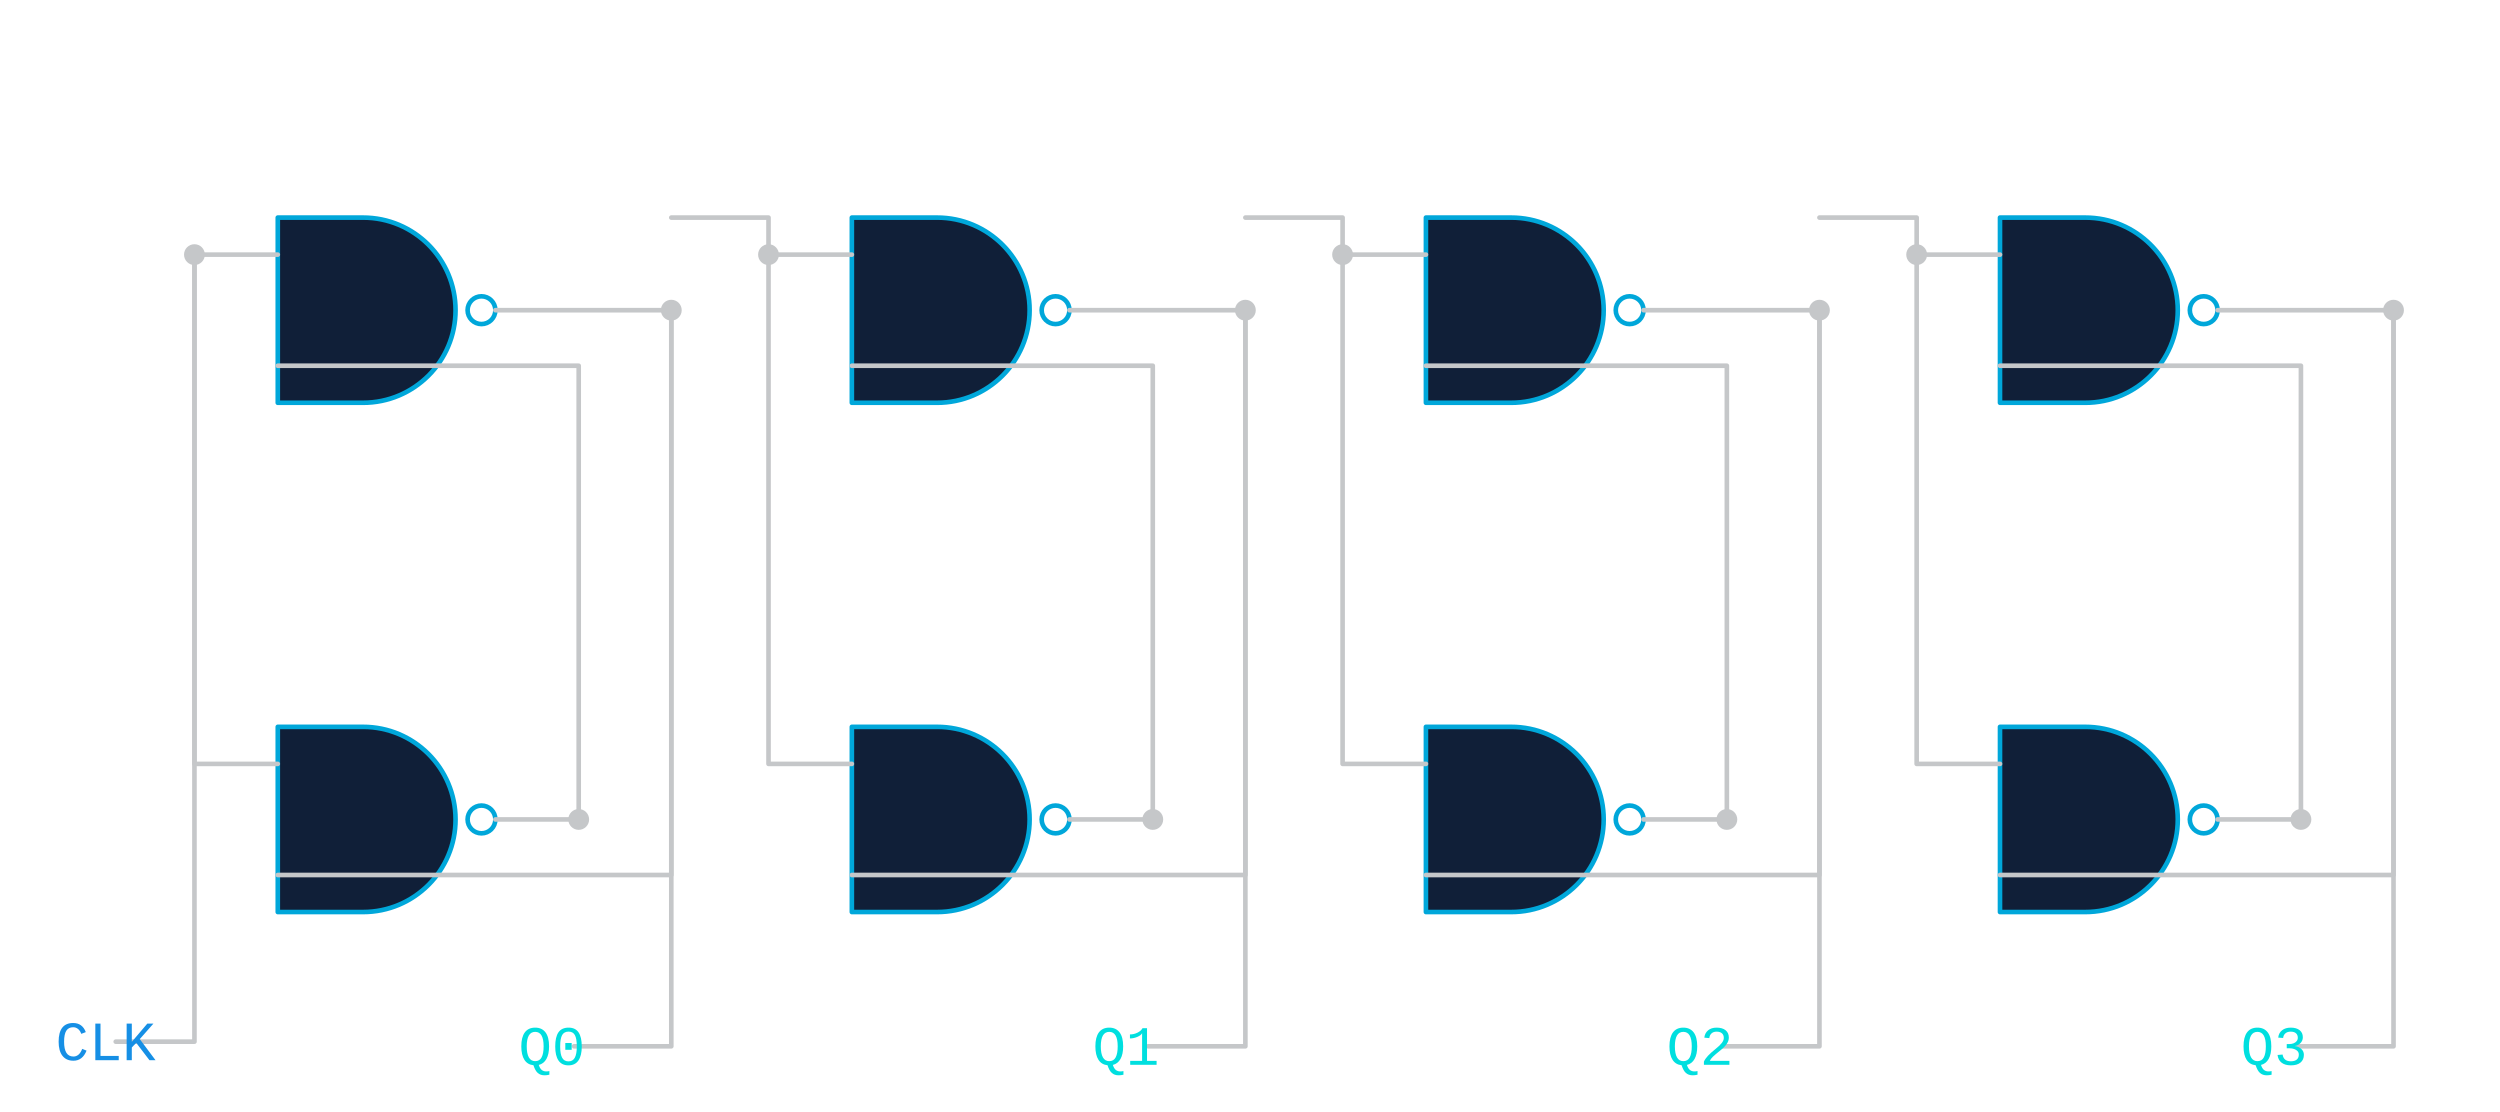
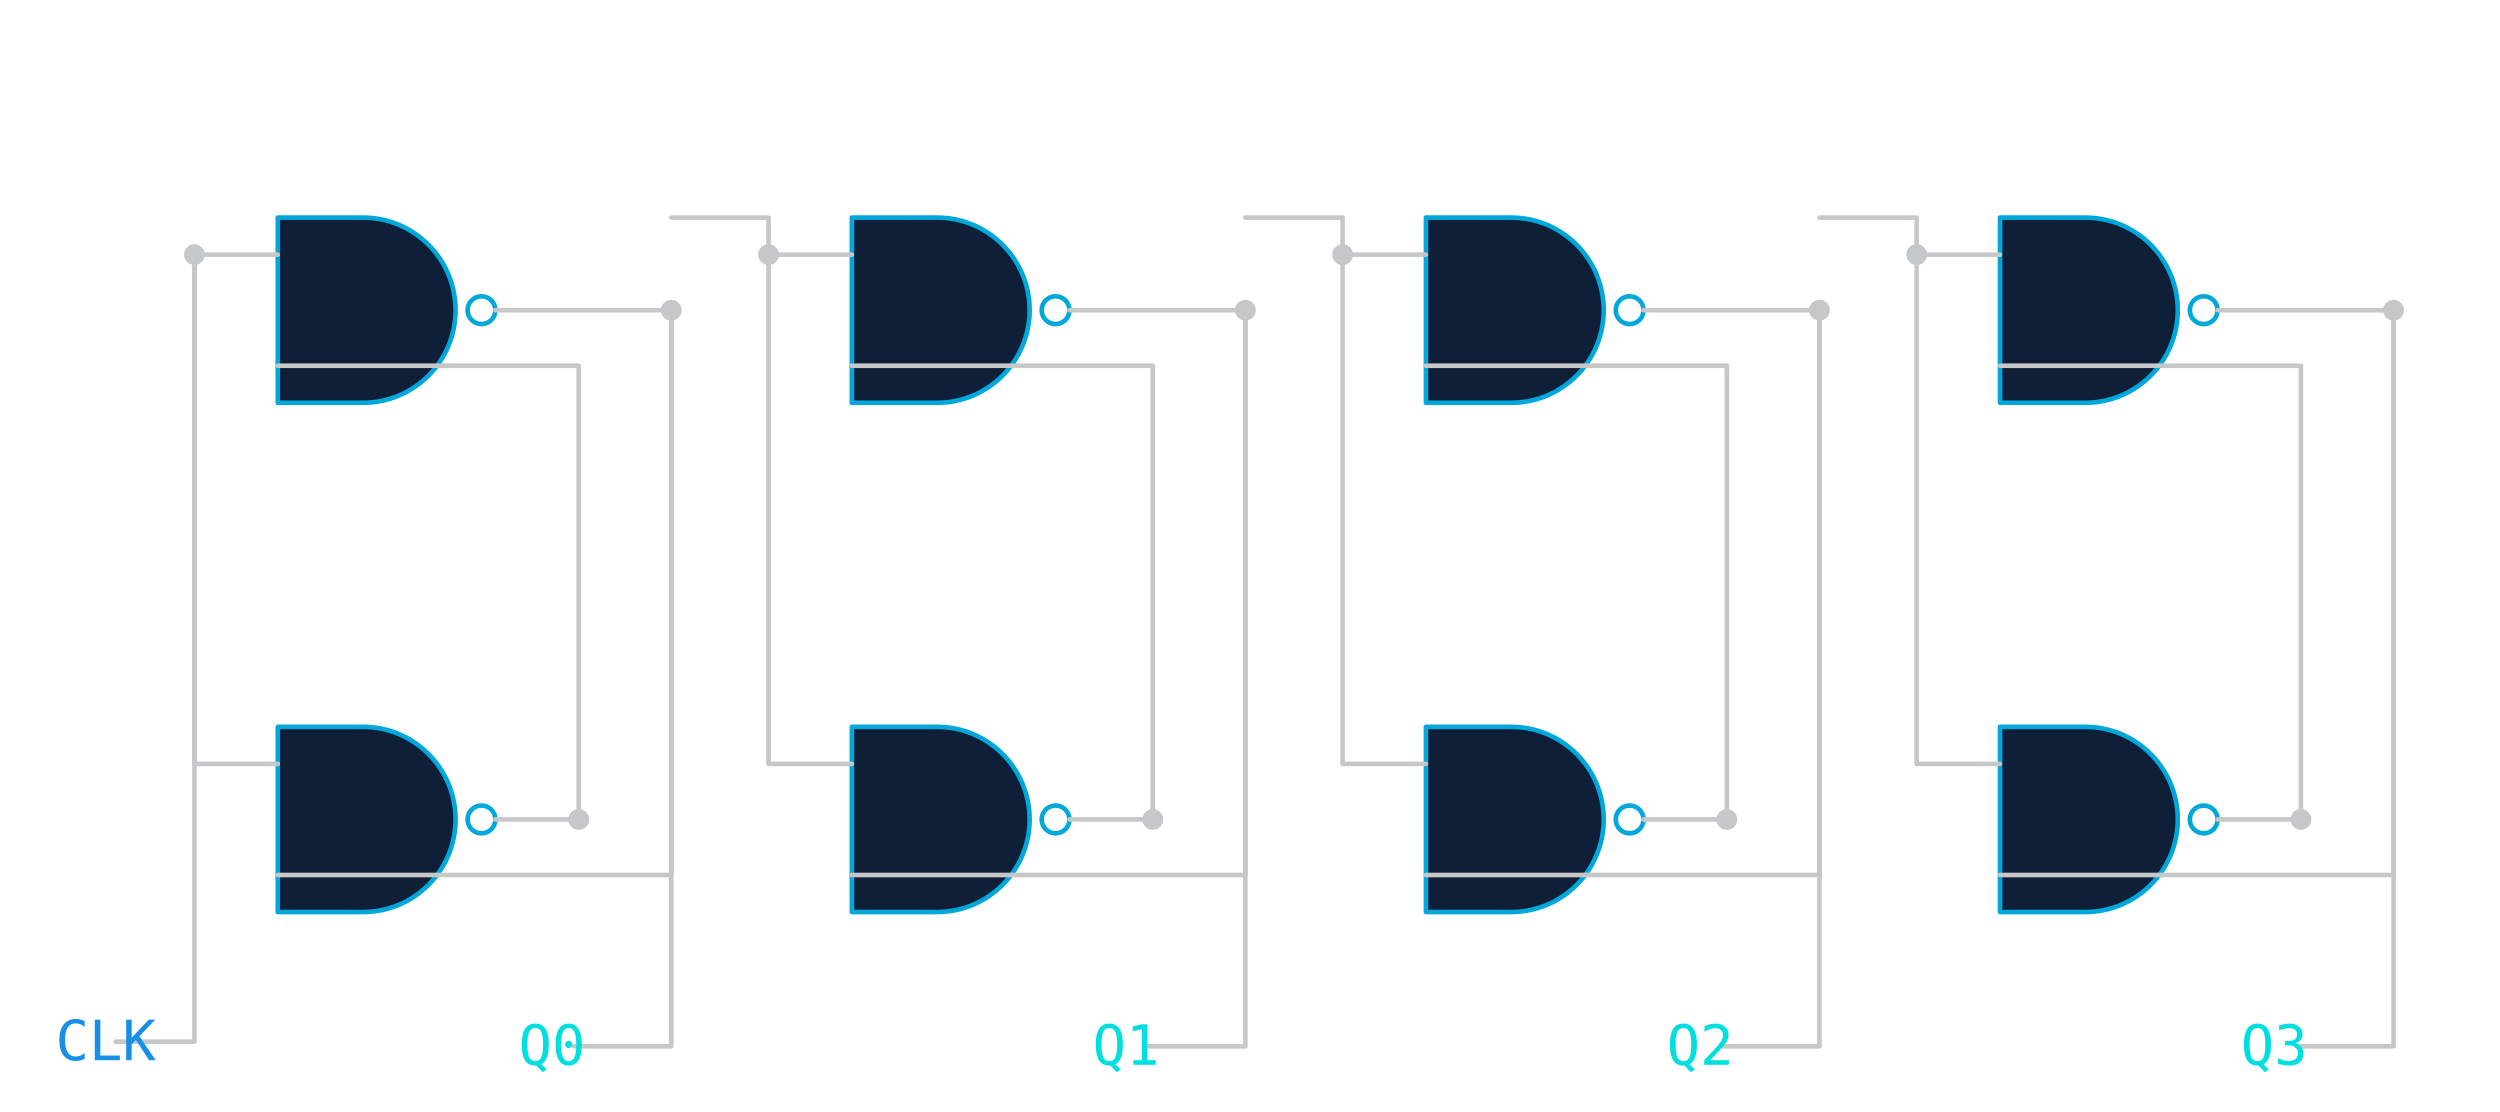
<svg xmlns="http://www.w3.org/2000/svg" viewBox="0 0 1080 480" role="img" aria-label="Asynchronous Binary Counter circuit diagram">
  <path d="M120,94 H156.8 A40,40 0 0 1 156.8,174 H120 Z" fill="#101f38" stroke="#00a7da" stroke-width="2" stroke-linejoin="round" />
  <circle cx="208" cy="134" r="6" fill="none" stroke="#00a7da" stroke-width="2" />
  <path d="M120,314 H156.8 A40,40 0 0 1 156.8,394 H120 Z" fill="#101f38" stroke="#00a7da" stroke-width="2" stroke-linejoin="round" />
  <circle cx="208" cy="354" r="6" fill="none" stroke="#00a7da" stroke-width="2" />
  <path d="M50,450 L84,450 L84,110 L120,110" fill="none" stroke="#c5c7c9" stroke-width="2" stroke-linecap="round" stroke-linejoin="round" />
-   <text x="24" y="458" fill="#168fe5" font-family="Consolas, 'Courier New', monospace" font-size="24" font-weight="400" text-anchor="start">CLK</text>
+   <text x="24" y="458" fill="#168fe5" font-family="Consolas" font-size="24" font-weight="400" text-anchor="start">CLK</text>
  <path d="M84,110 L84,330 L120,330" fill="none" stroke="#c5c7c9" stroke-width="2" stroke-linecap="round" stroke-linejoin="round" />
  <circle cx="84" cy="110" r="4.5" fill="#c5c7c9" />
  <path d="M214,354 L250,354 L250,158 L120,158" fill="none" stroke="#c5c7c9" stroke-width="2" stroke-linecap="round" stroke-linejoin="round" />
  <path d="M214,134 L290,134 L290,378 L120,378" fill="none" stroke="#c5c7c9" stroke-width="2" stroke-linecap="round" stroke-linejoin="round" />
  <circle cx="250" cy="354" r="4.5" fill="#c5c7c9" />
  <circle cx="290" cy="134" r="4.5" fill="#c5c7c9" />
  <path d="M290,134 L290,452 L248,452" fill="none" stroke="#c5c7c9" stroke-width="2" stroke-linecap="round" stroke-linejoin="round" />
-   <text x="224" y="460" fill="#00dfdf" font-family="Consolas, 'Courier New', monospace" font-size="24" font-weight="400" text-anchor="start">Q0</text>
+   <text x="224" y="460" fill="#00dfdf" font-family="Consolas" font-size="24" font-weight="400" text-anchor="start">Q0</text>
  <path d="M368,94 H404.8 A40,40 0 0 1 404.8,174 H368 Z" fill="#101f38" stroke="#00a7da" stroke-width="2" stroke-linejoin="round" />
  <circle cx="456" cy="134" r="6" fill="none" stroke="#00a7da" stroke-width="2" />
  <path d="M368,314 H404.8 A40,40 0 0 1 404.8,394 H368 Z" fill="#101f38" stroke="#00a7da" stroke-width="2" stroke-linejoin="round" />
  <circle cx="456" cy="354" r="6" fill="none" stroke="#00a7da" stroke-width="2" />
  <path d="M290,94 L332,94 L332,110 L368,110" fill="none" stroke="#c5c7c9" stroke-width="2" stroke-linecap="round" stroke-linejoin="round" />
  <path d="M332,110 L332,330 L368,330" fill="none" stroke="#c5c7c9" stroke-width="2" stroke-linecap="round" stroke-linejoin="round" />
  <circle cx="332" cy="110" r="4.5" fill="#c5c7c9" />
  <path d="M462,354 L498,354 L498,158 L368,158" fill="none" stroke="#c5c7c9" stroke-width="2" stroke-linecap="round" stroke-linejoin="round" />
  <path d="M462,134 L538,134 L538,378 L368,378" fill="none" stroke="#c5c7c9" stroke-width="2" stroke-linecap="round" stroke-linejoin="round" />
  <circle cx="498" cy="354" r="4.5" fill="#c5c7c9" />
  <circle cx="538" cy="134" r="4.5" fill="#c5c7c9" />
  <path d="M538,134 L538,452 L496,452" fill="none" stroke="#c5c7c9" stroke-width="2" stroke-linecap="round" stroke-linejoin="round" />
-   <text x="472" y="460" fill="#00dfdf" font-family="Consolas, 'Courier New', monospace" font-size="24" font-weight="400" text-anchor="start">Q1</text>
+   <text x="472" y="460" fill="#00dfdf" font-family="Consolas" font-size="24" font-weight="400" text-anchor="start">Q1</text>
  <path d="M616,94 H652.8 A40,40 0 0 1 652.8,174 H616 Z" fill="#101f38" stroke="#00a7da" stroke-width="2" stroke-linejoin="round" />
  <circle cx="704" cy="134" r="6" fill="none" stroke="#00a7da" stroke-width="2" />
  <path d="M616,314 H652.8 A40,40 0 0 1 652.8,394 H616 Z" fill="#101f38" stroke="#00a7da" stroke-width="2" stroke-linejoin="round" />
  <circle cx="704" cy="354" r="6" fill="none" stroke="#00a7da" stroke-width="2" />
  <path d="M538,94 L580,94 L580,110 L616,110" fill="none" stroke="#c5c7c9" stroke-width="2" stroke-linecap="round" stroke-linejoin="round" />
  <path d="M580,110 L580,330 L616,330" fill="none" stroke="#c5c7c9" stroke-width="2" stroke-linecap="round" stroke-linejoin="round" />
  <circle cx="580" cy="110" r="4.5" fill="#c5c7c9" />
  <path d="M710,354 L746,354 L746,158 L616,158" fill="none" stroke="#c5c7c9" stroke-width="2" stroke-linecap="round" stroke-linejoin="round" />
  <path d="M710,134 L786,134 L786,378 L616,378" fill="none" stroke="#c5c7c9" stroke-width="2" stroke-linecap="round" stroke-linejoin="round" />
  <circle cx="746" cy="354" r="4.5" fill="#c5c7c9" />
  <circle cx="786" cy="134" r="4.5" fill="#c5c7c9" />
  <path d="M786,134 L786,452 L744,452" fill="none" stroke="#c5c7c9" stroke-width="2" stroke-linecap="round" stroke-linejoin="round" />
-   <text x="720" y="460" fill="#00dfdf" font-family="Consolas, 'Courier New', monospace" font-size="24" font-weight="400" text-anchor="start">Q2</text>
+   <text x="720" y="460" fill="#00dfdf" font-family="Consolas" font-size="24" font-weight="400" text-anchor="start">Q2</text>
  <path d="M864,94 H900.8 A40,40 0 0 1 900.8,174 H864 Z" fill="#101f38" stroke="#00a7da" stroke-width="2" stroke-linejoin="round" />
  <circle cx="952" cy="134" r="6" fill="none" stroke="#00a7da" stroke-width="2" />
  <path d="M864,314 H900.8 A40,40 0 0 1 900.8,394 H864 Z" fill="#101f38" stroke="#00a7da" stroke-width="2" stroke-linejoin="round" />
  <circle cx="952" cy="354" r="6" fill="none" stroke="#00a7da" stroke-width="2" />
  <path d="M786,94 L828,94 L828,110 L864,110" fill="none" stroke="#c5c7c9" stroke-width="2" stroke-linecap="round" stroke-linejoin="round" />
  <path d="M828,110 L828,330 L864,330" fill="none" stroke="#c5c7c9" stroke-width="2" stroke-linecap="round" stroke-linejoin="round" />
  <circle cx="828" cy="110" r="4.5" fill="#c5c7c9" />
  <path d="M958,354 L994,354 L994,158 L864,158" fill="none" stroke="#c5c7c9" stroke-width="2" stroke-linecap="round" stroke-linejoin="round" />
  <path d="M958,134 L1034,134 L1034,378 L864,378" fill="none" stroke="#c5c7c9" stroke-width="2" stroke-linecap="round" stroke-linejoin="round" />
  <circle cx="994" cy="354" r="4.5" fill="#c5c7c9" />
  <circle cx="1034" cy="134" r="4.5" fill="#c5c7c9" />
  <path d="M1034,134 L1034,452 L992,452" fill="none" stroke="#c5c7c9" stroke-width="2" stroke-linecap="round" stroke-linejoin="round" />
-   <text x="968" y="460" fill="#00dfdf" font-family="Consolas, 'Courier New', monospace" font-size="24" font-weight="400" text-anchor="start">Q3</text>
+   <text x="968" y="460" fill="#00dfdf" font-family="Consolas" font-size="24" font-weight="400" text-anchor="start">Q3</text>
</svg>
